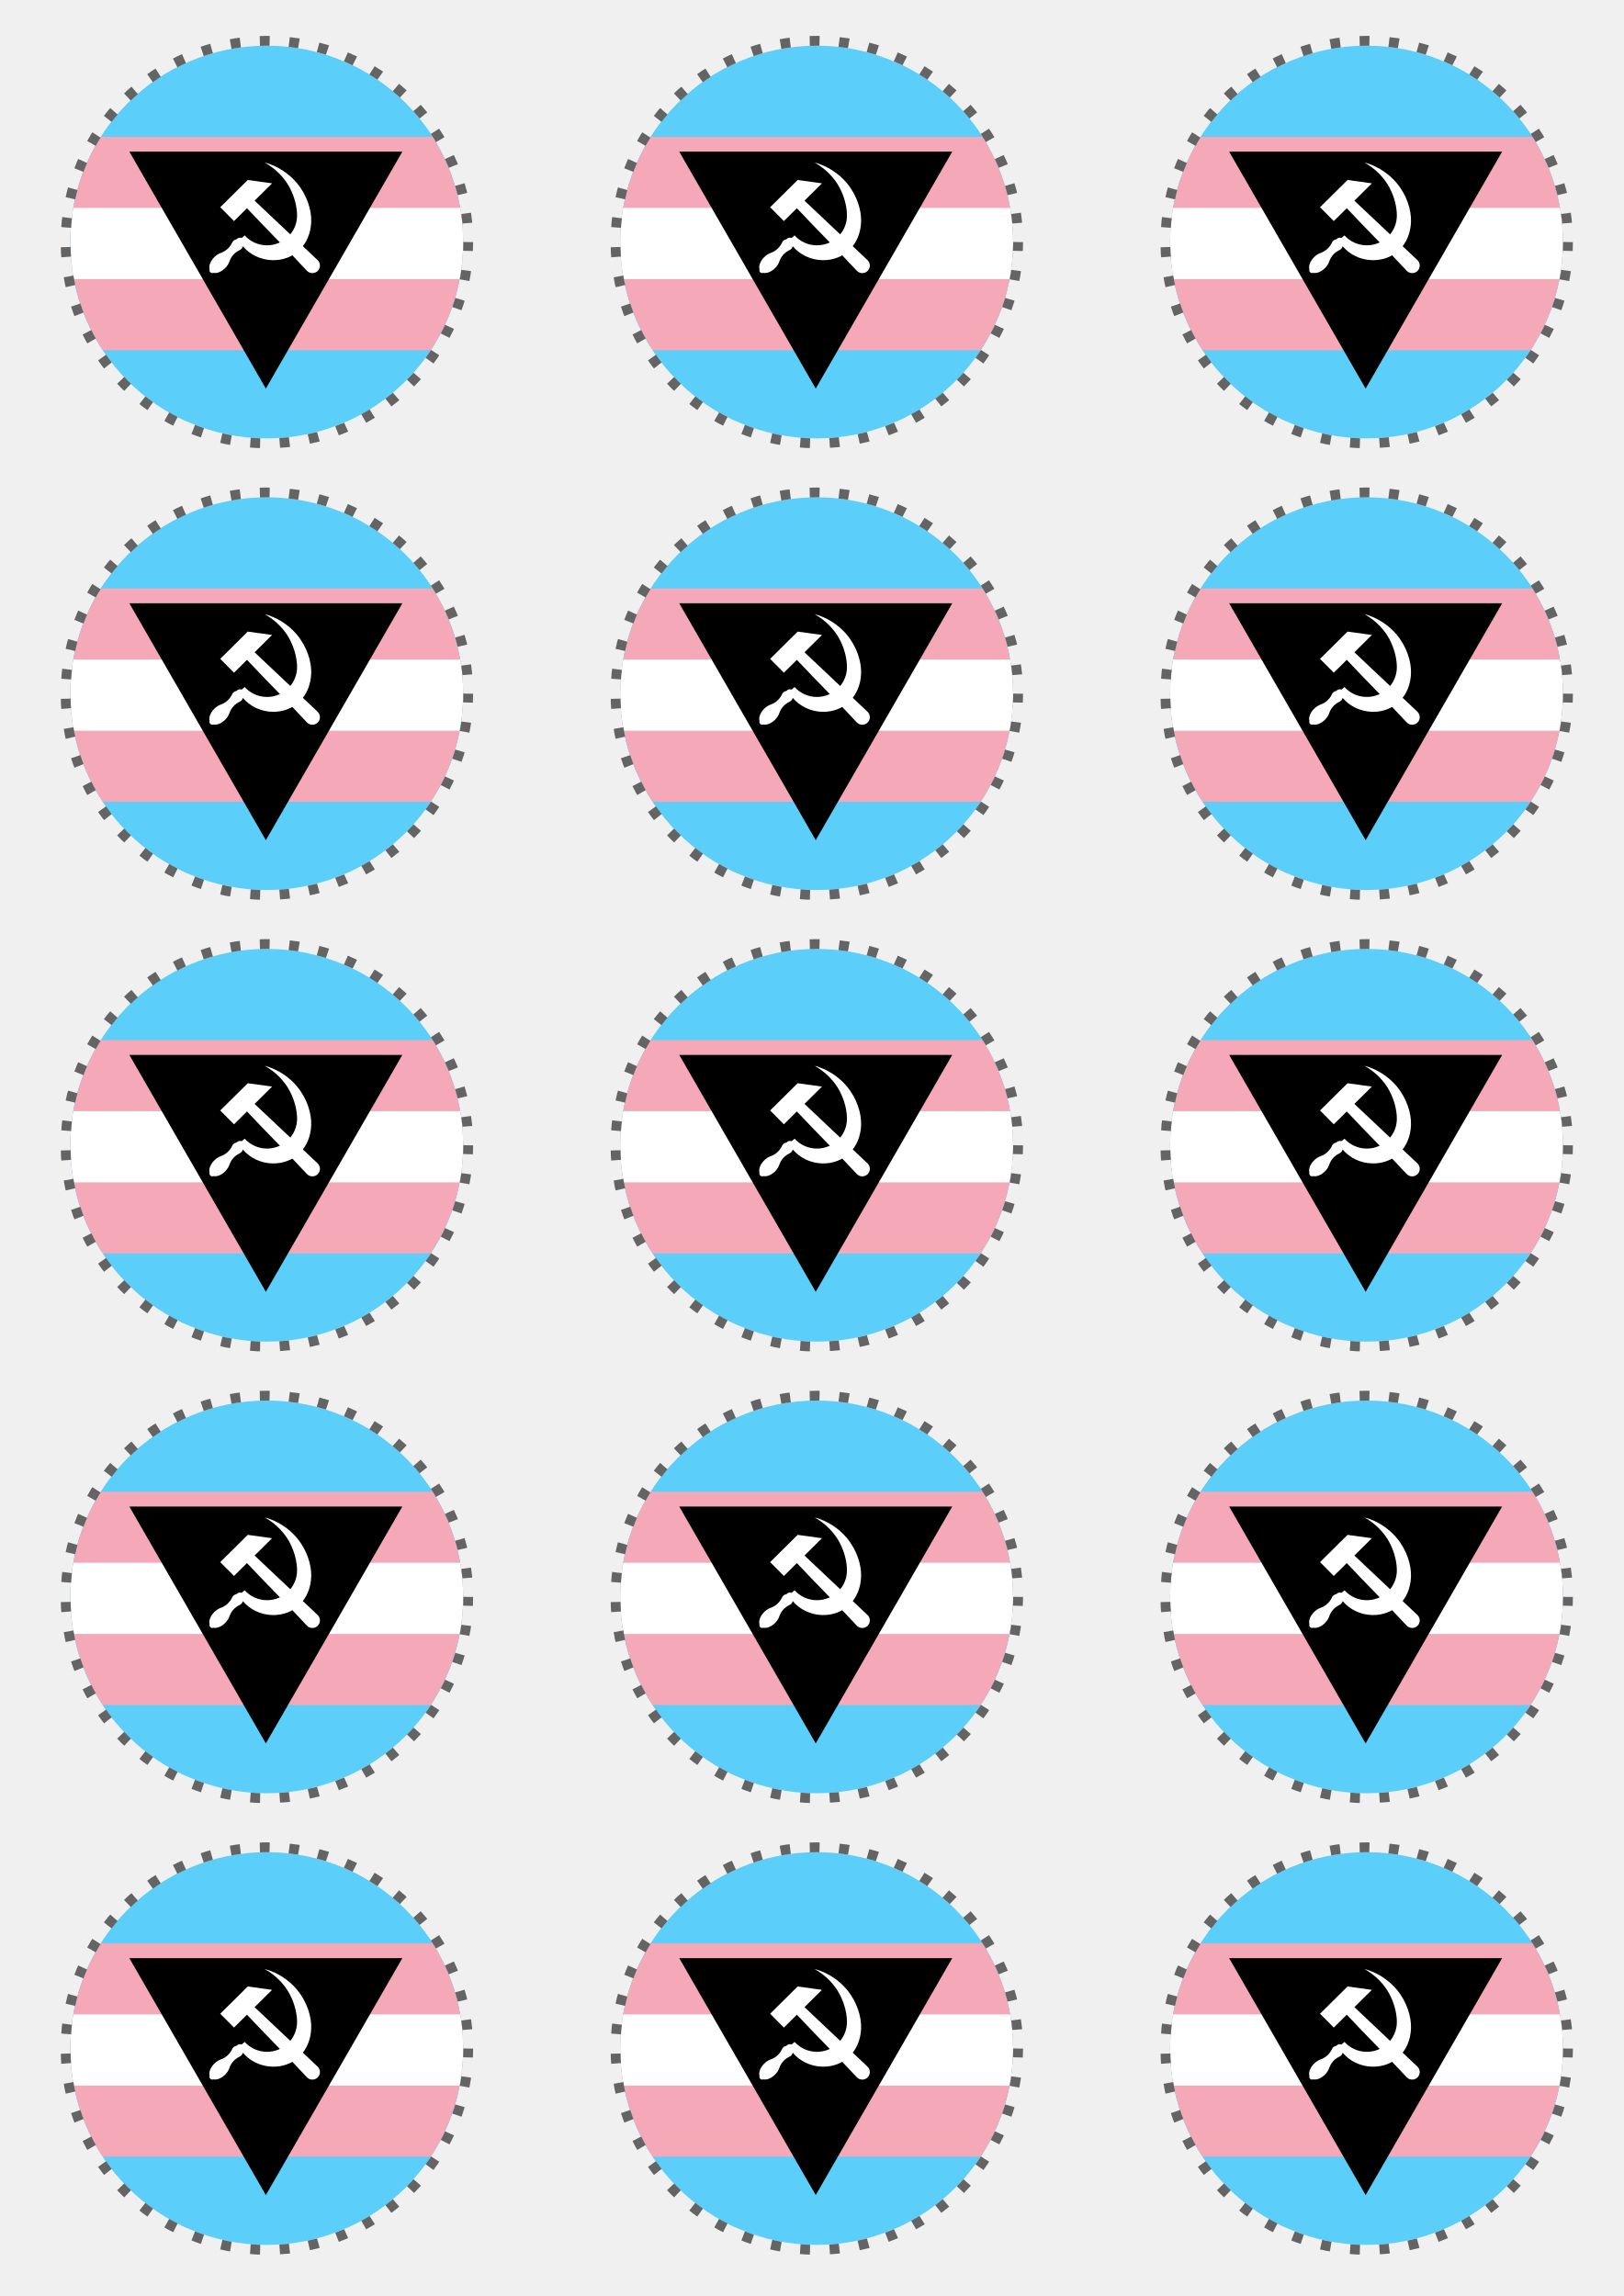
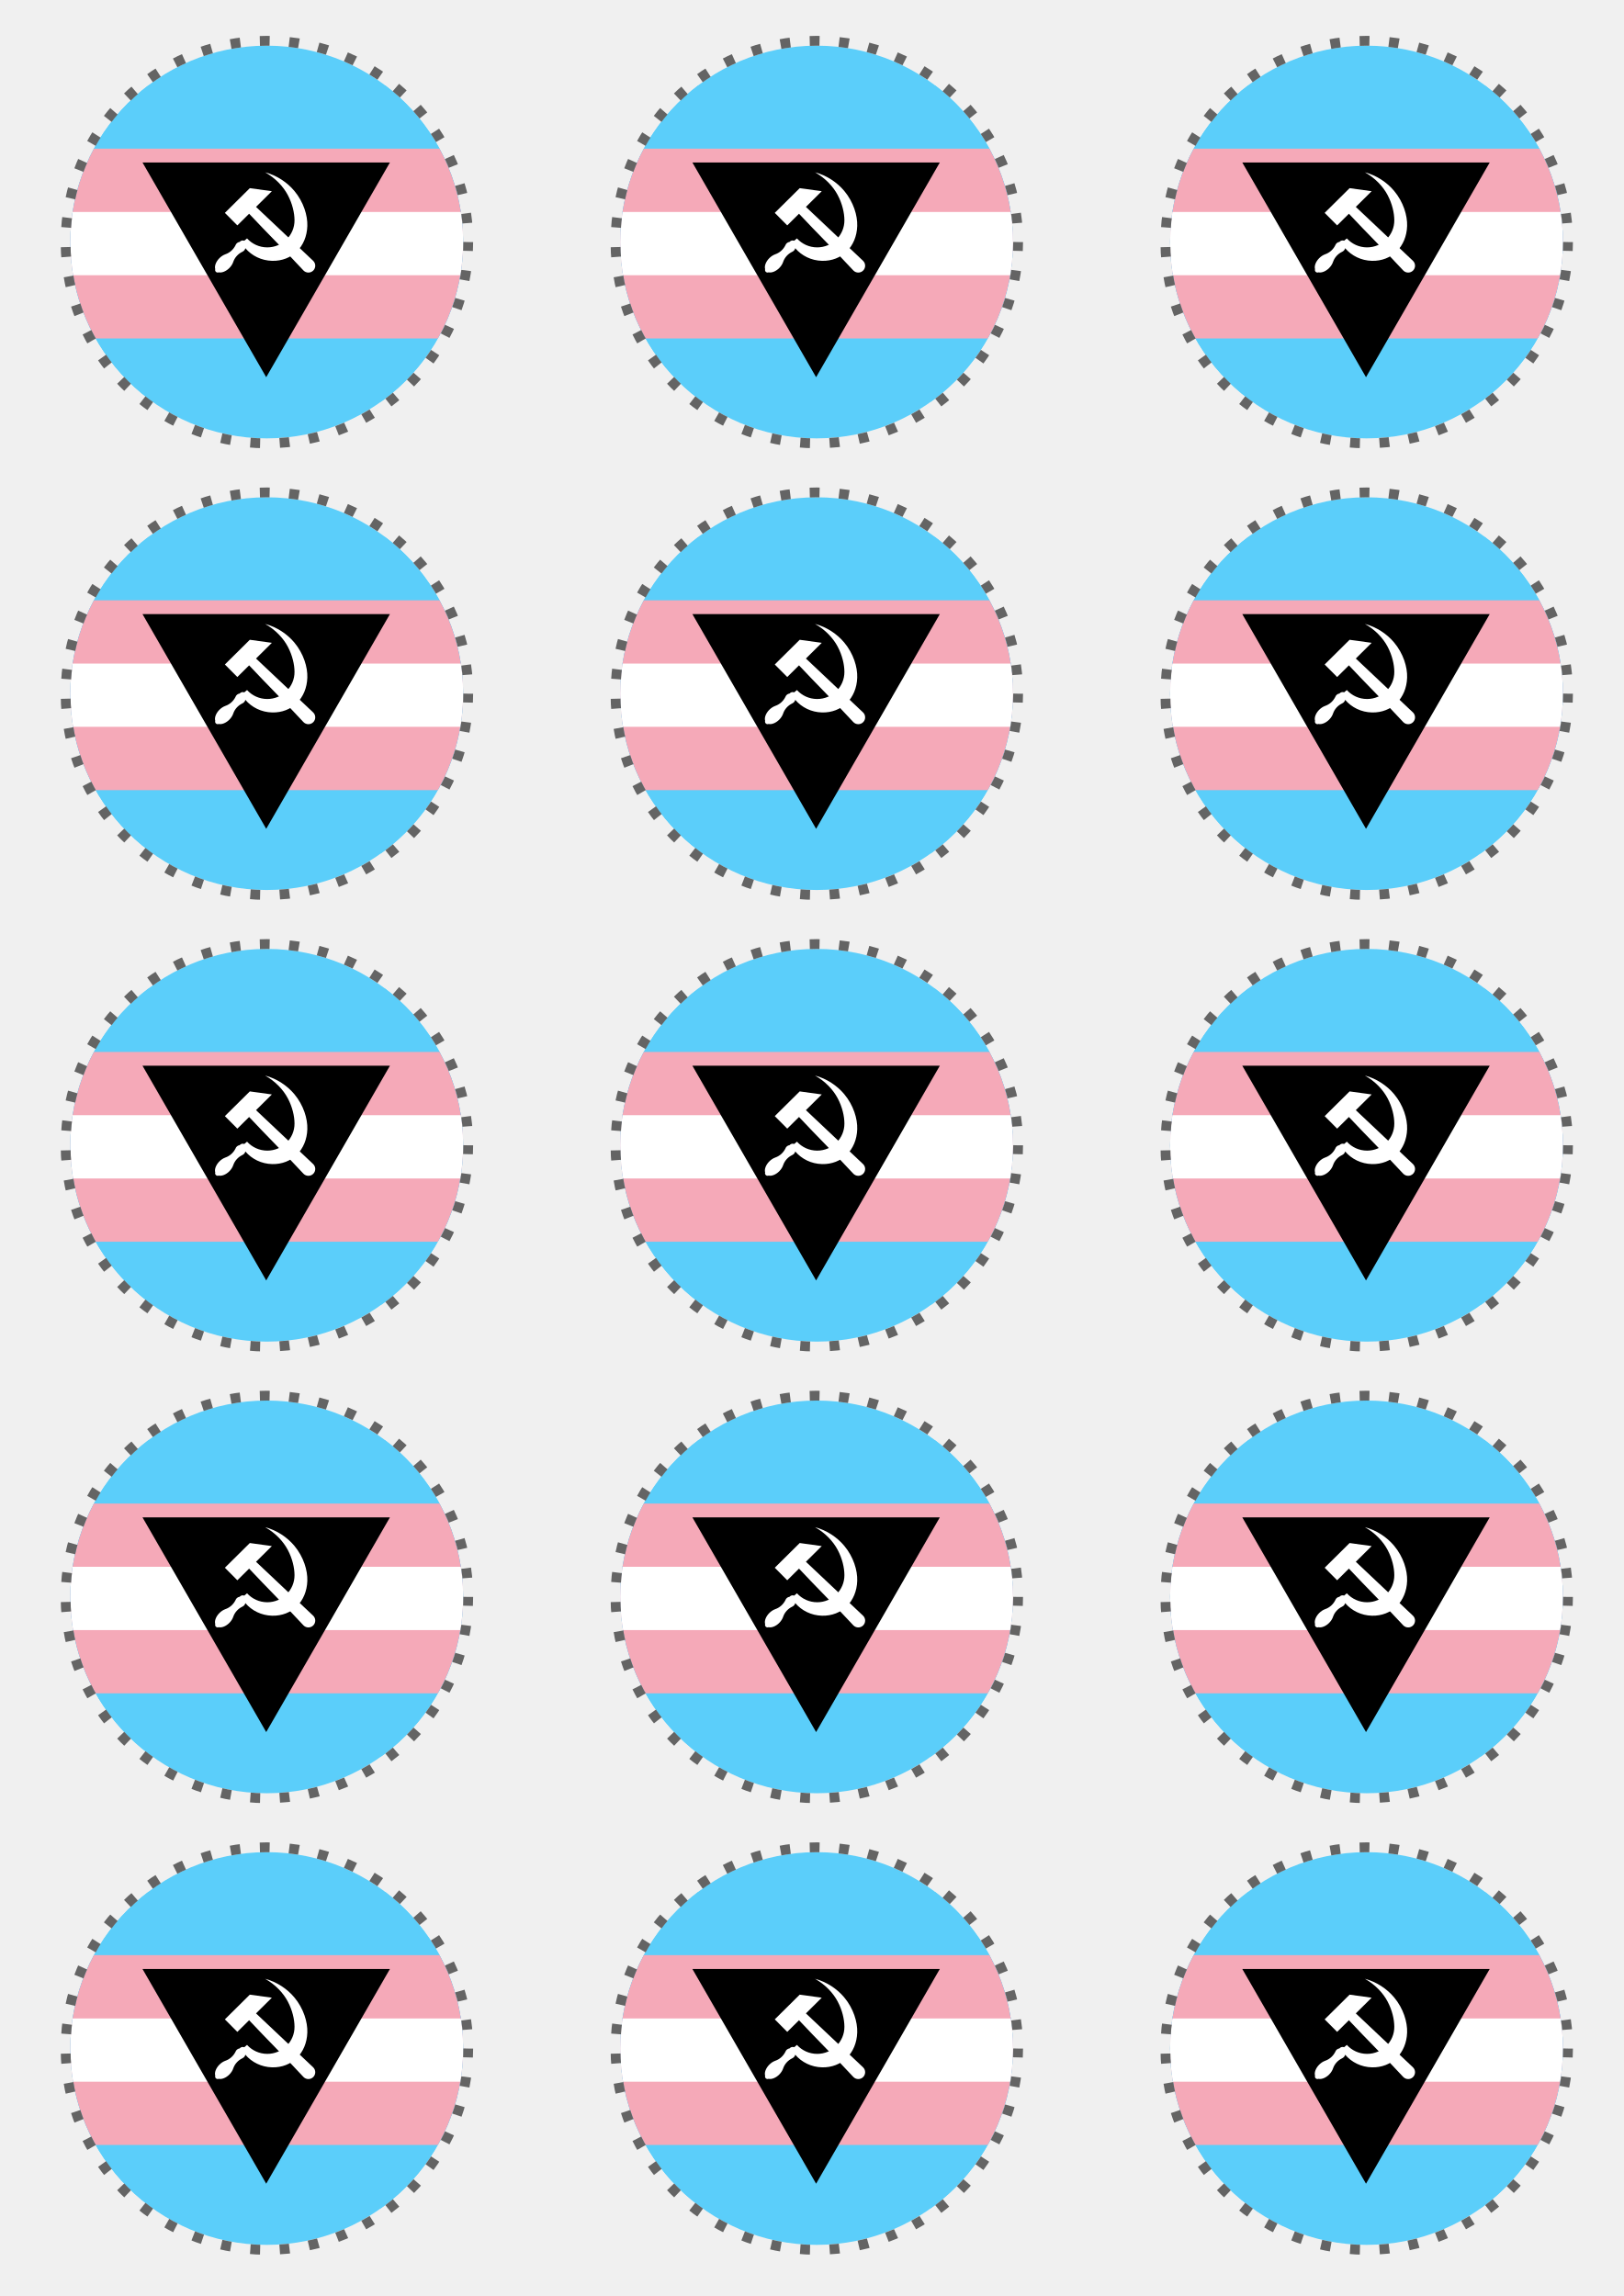
<svg xmlns="http://www.w3.org/2000/svg" xmlns:xlink="http://www.w3.org/1999/xlink" width="210mm" height="297mm" viewBox="0 0 210 297.001" version="1.1" id="svg1">
  <defs id="defs1">
    <clipPath clipPathUnits="userSpaceOnUse" id="clipPath5">
      <g id="use5" />
    </clipPath>
    <clipPath clipPathUnits="userSpaceOnUse" id="clipPath7">
      <g id="use7" />
    </clipPath>
    <clipPath clipPathUnits="userSpaceOnUse" id="clipPath6">
      <path style="display:block;fill:#808080;stroke-width:2.385" d="M 11.904,52.499 24.044,-1.591 41.774,33.199 Z" id="path6" />
    </clipPath>
    <clipPath clipPathUnits="userSpaceOnUse" id="clipPath17">
      <ellipse style="display:inline;fill:#8c8c8c;fill-opacity:1;stroke:none;stroke-width:1.814;stroke-dasharray:none;stroke-opacity:1" id="circle17" cx="19.64" cy="19.555" rx="20.261" ry="20.182" />
    </clipPath>
  </defs>
  <g id="g38" transform="translate(3.704174,-1.587503)">
    <g id="layer1" clip-path="none" style="display:inline" transform="matrix(1.253616,0,0,1.258533,6.172569,8.284073)">
      <g id="g1" clip-path="url(#clipPath17)" style="stroke-width:1.01;stroke-dasharray:none">
-         <path fill="#993399" d="M -0.858,-2.405 H 42.229 V 41.608 H -0.858 Z" id="path1-3" style="stroke-width:1.01;stroke-dasharray:none;fill:#5bcefa;fill-opacity:1" />
-         <g id="g3" transform="matrix(0.2551181,0,0,0.3622047,14.49252,14.02083)" style="display:inline">
+         <path fill="#993399" d="M -0.858,-2.405 H 42.238 V 41.608 H -0.858 Z" id="path1-3" style="fill:#5bcefa;fill-opacity:1;stroke-width:1.01;stroke-dasharray:none" />
+         <g id="g3" transform="matrix(0.2551181,0,0,0.3222,14.49252,14.6559)" style="display:inline">
          <rect fill="#5bcefa" width="168.845" height="100.911" id="rect1" x="-64.864" y="-34.753" style="stroke-width:0.211" />
          <rect fill="#f5a9b8" width="168.845" height="60.547" y="-14.571" id="rect2" x="-64.864" style="stroke-width:0.211" />
          <rect fill="#ffffff" width="168.845" height="20.182" y="5.611" id="rect3" x="-64.864" style="stroke-width:0.211" />
        </g>
-         <g id="g2" transform="matrix(0.2326888,0,0,0.2317797,16.81305,-8.207219)" style="stroke-width:4.31;stroke-dasharray:none">
+         <g id="g2" transform="matrix(0.2109002,0,0,0.2100761,17.10698,-5.364749)" style="stroke-width:4.31;stroke-dasharray:none">
          <path d="M 11.756,184.764 -48.763,79.709 H 72.272 Z" id="path2-02" style="stroke-width:4.31;stroke-dasharray:none" />
          <g style="fill:#ffffff;fill-opacity:1;stroke-width:13.341;stroke-dasharray:none" id="g2900" transform="matrix(0.3235328,0,0,0.3226889,-52.93358,48.95324)">
            <path id="rect4165-6" d="m 137.437,171.694 18.863,18.994 17.788,-17.666 c 27.058,29.021 55.438,56.995 82.287,86.128 4.034,4.062 10.598,4.085 14.661,0.051 4.062,-4.034 4.085,-10.598 0.051,-14.661 -28.819,-27.19 -57.725,-54.601 -86.553,-81.891 l 23.965,-23.8 -33.34,-4.616 z" style="fill:#ffffff;fill-opacity:1;stroke:none;stroke-width:13.341;stroke-miterlimit:4;stroke-dasharray:none;stroke-dashoffset:0;stroke-opacity:1" />
            <path id="path4179-3" d="m 198.289,110.195 c 15.517,8.739 27.299,21.281 34.248,34.392 7.044,13.289 10.14,27.162 10.203,38.254 0.131,22.744 -18.438,41.182 -41.182,41.182 -12.136,0 -23.046,-5.249 -30.583,-13.601 l -4.169,3.51 c -0.71,-0.272 -1.464,-0.412 -2.224,-0.413 -1.829,1.9e-4 -3.566,0.805 -4.749,2.201 -2.974,0.389 -5.463,2.445 -6.405,5.292 -3.135,6.288 -8.635,11.22 -15.291,13.478 -0.064,0.022 -0.12,0.05 -0.176,0.078 -3.077,1.128 -6.163,3.164 -8.789,5.802 -5.192,5.237 -7.729,11.937 -6.3,16.638 -0.141,0.409 -0.214,0.838 -0.215,1.27 1.5e-4,2.171 1.76,3.931 3.931,3.931 0.543,-0.002 1.081,-0.116 1.577,-0.336 4.694,1.059 11.069,-1.546 16.054,-6.559 2.826,-2.851 4.944,-6.223 5.983,-9.531 2.317,-6.623 7.297,-12.019 13.623,-15.053 0.151,-0.072 0.273,-0.147 0.382,-0.224 2.121,-1.014 3.673,-2.929 4.225,-5.214 9.702,11.445 24.253,18.753 40.519,19.136 29.834,0.702 52.133,-21.258 53.164,-52.836 0.519,-15.893 -5.63,-36.385 -19.641,-53.191 -10.708,-12.844 -26.41,-23.508 -44.187,-28.208 z" style="fill:#ffffff;fill-opacity:1;stroke:none;stroke-width:13.341;stroke-miterlimit:4;stroke-dasharray:none;stroke-dashoffset:0;stroke-opacity:1" />
          </g>
        </g>
      </g>
      <ellipse style="fill:none;stroke:#646464;stroke-width:1.011;stroke-dasharray:1.011, 2.022;stroke-dashoffset:0.101;stroke-opacity:1" id="path17" cx="19.659" cy="19.559" rx="20.769" ry="20.688" />
    </g>
    <use x="0" y="0" xlink:href="#layer1" id="use2" transform="translate(0,233.6805)" />
    <use x="0" y="0" xlink:href="#use3" id="use4" transform="translate(-71.12014)" />
    <use x="0" y="0" xlink:href="#use2" id="use3" transform="translate(142.2403)" />
    <use x="0" y="0" xlink:href="#layer1" id="use1" transform="translate(142.2403,116.8402)" />
    <use x="0" y="0" xlink:href="#layer1" id="use6" transform="translate(0,175.2604)" />
    <use x="0" y="0" xlink:href="#layer1" id="use8" transform="translate(71.12014,175.2604)" />
    <use x="0" y="0" xlink:href="#layer1" id="use9" transform="translate(142.2403,175.2604)" />
    <use x="0" y="0" xlink:href="#layer1" id="use10" transform="translate(71.12014,116.8402)" />
    <use x="0" y="0" xlink:href="#layer1" id="use11" transform="translate(0,116.8402)" />
    <use x="0" y="0" xlink:href="#layer1" id="use12" transform="translate(142.2403,58.42012)" />
    <use x="0" y="0" xlink:href="#layer1" id="use13" transform="translate(71.12014,58.42012)" />
    <use x="0" y="0" xlink:href="#layer1" id="use14" transform="translate(0,58.42012)" />
    <use x="0" y="0" xlink:href="#layer1" id="use15" transform="translate(142.2403)" />
    <use x="0" y="0" xlink:href="#layer1" id="use16" transform="translate(71.12014)" />
  </g>
</svg>
